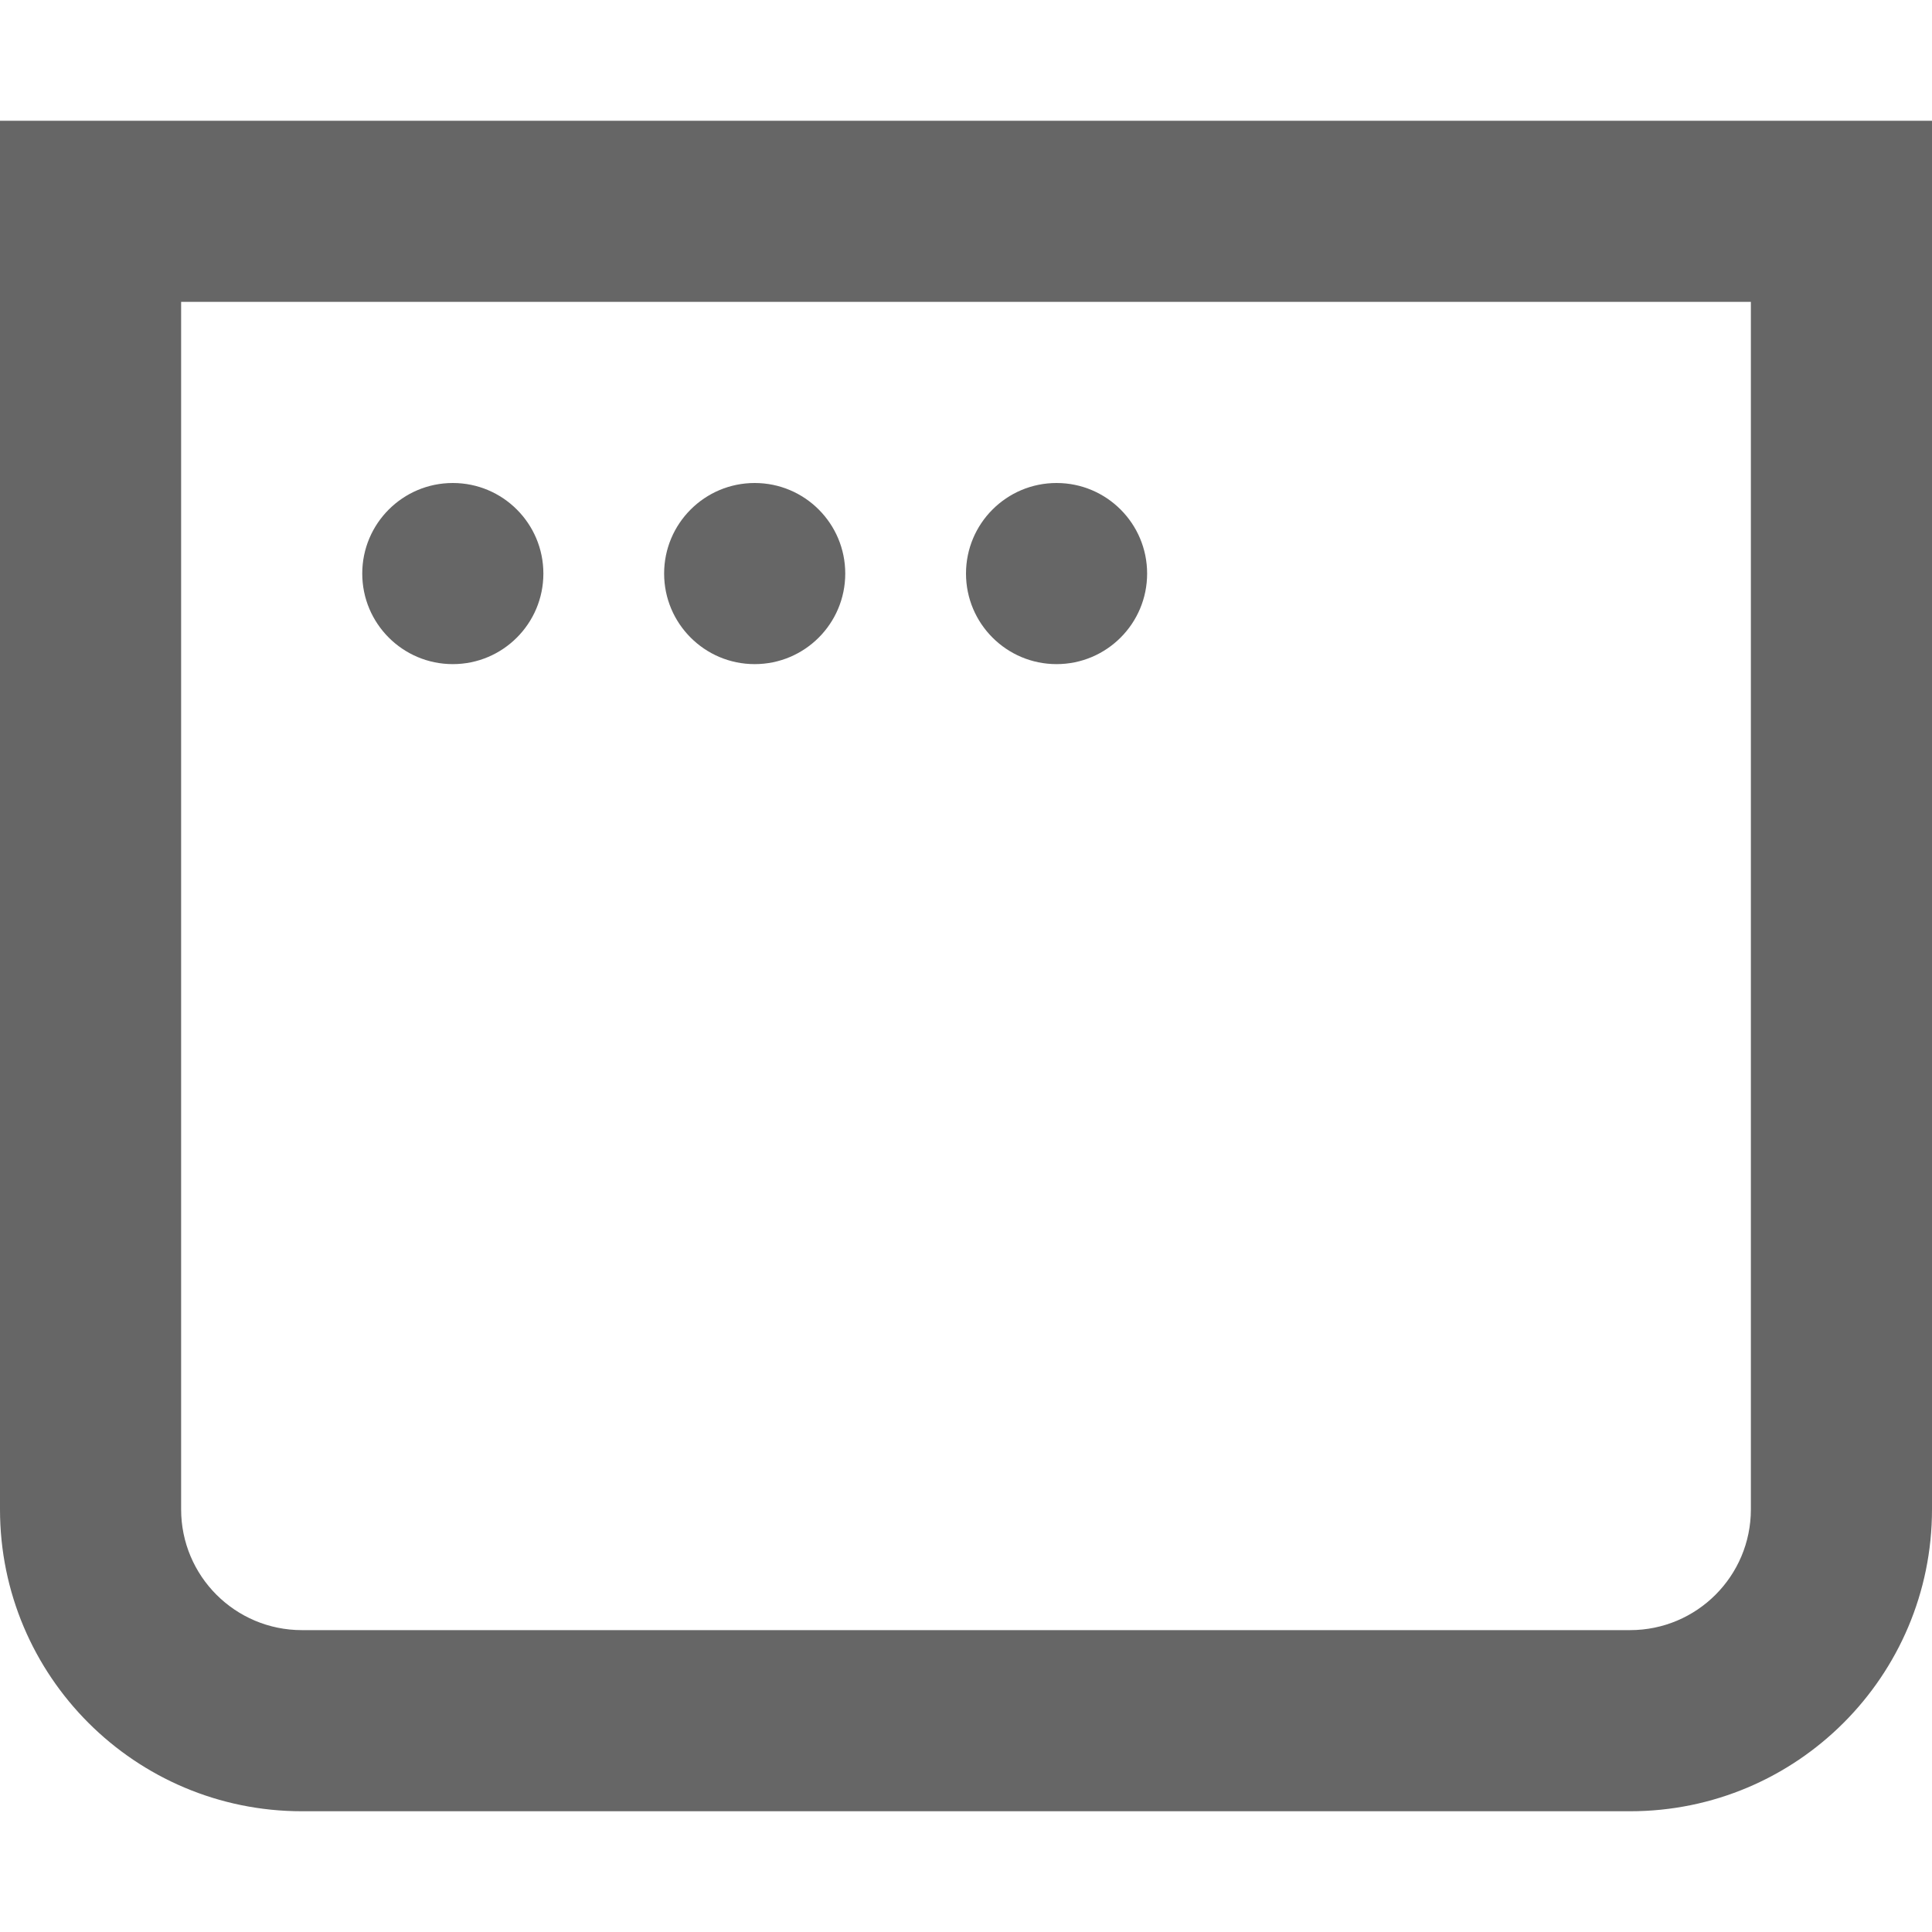
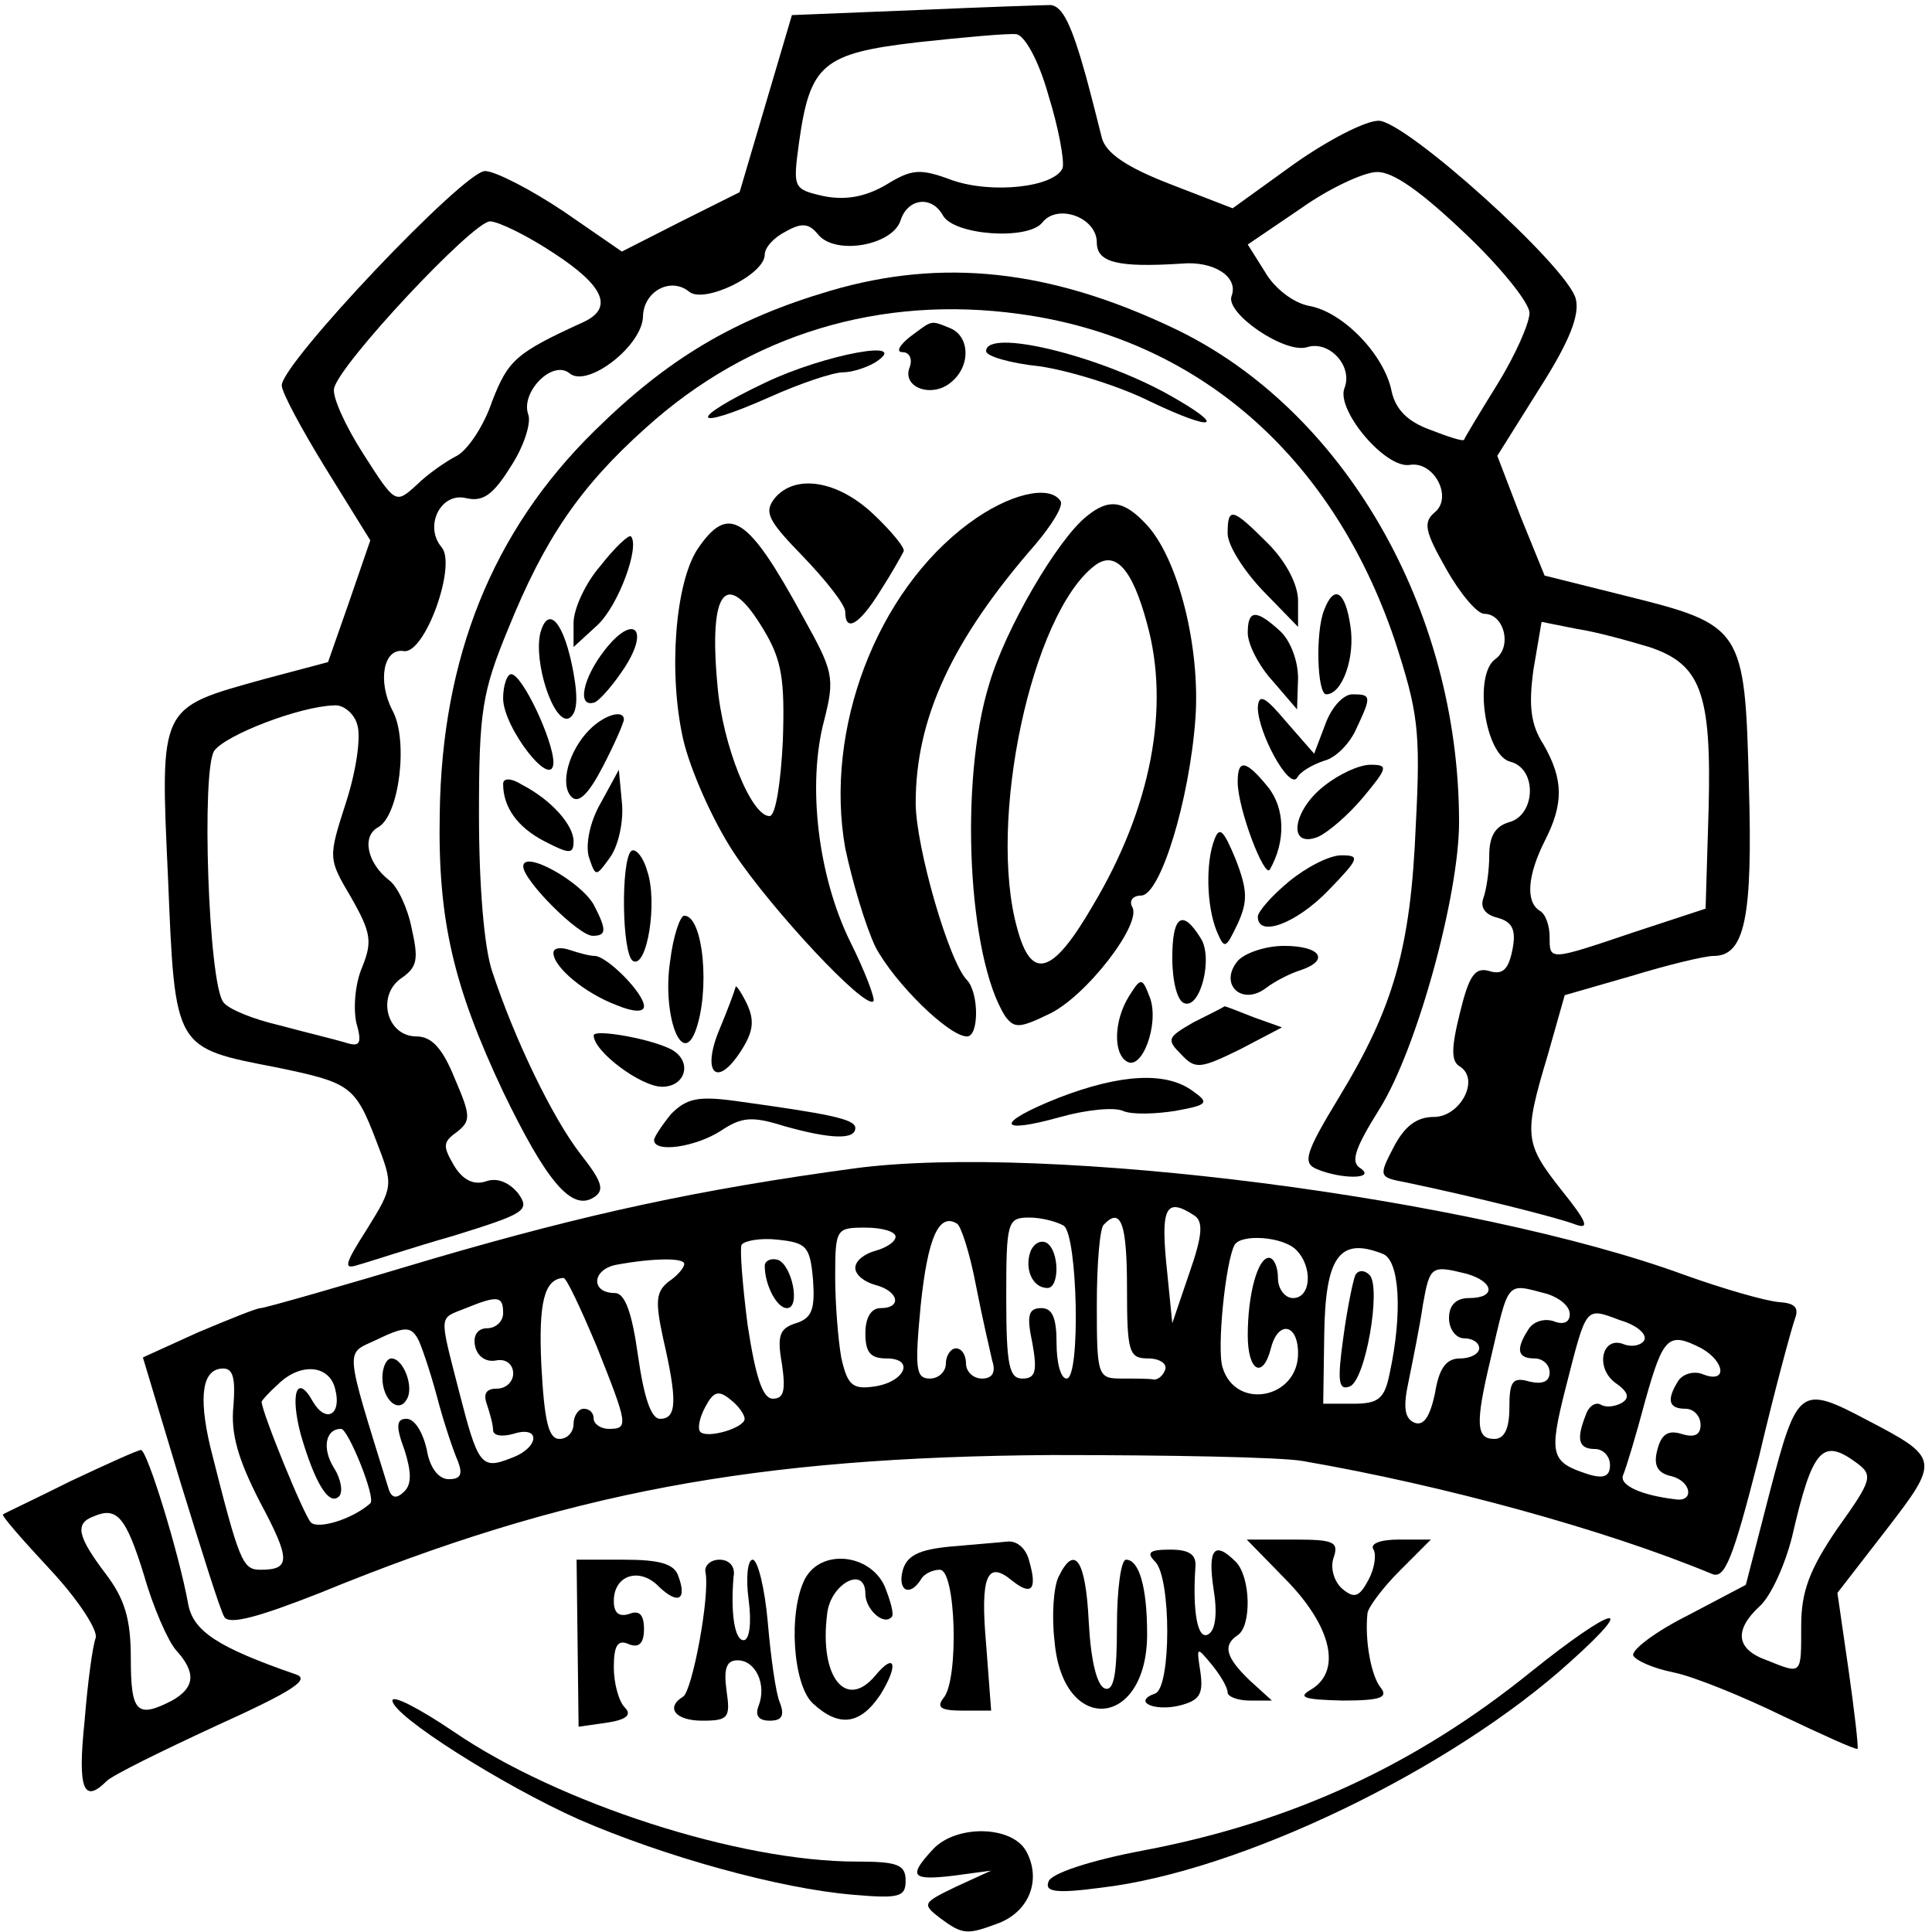
- <svg xmlns="http://www.w3.org/2000/svg" fill="none" viewBox="0 0 16 16">
-   <path fill-rule="evenodd" clip-rule="evenodd" d="M1.5 2.5h13v10a1 1 0 0 1-1 1h-11a1 1 0 0 1-1-1zM0 1h16v11.5a2.5 2.5 0 0 1-2.5 2.5h-11A2.5 2.5 0 0 1 0 12.5zm3.75 4.5a.75.75 0 1 0 0-1.5.75.75 0 0 0 0 1.5M7 4.75a.75.75 0 1 1-1.5 0 .75.75 0 0 1 1.5 0m1.75.75a.75.75 0 1 0 0-1.5.75.75 0 0 0 0 1.5" fill="#666" />
+ <svg xmlns="http://www.w3.org/2000/svg" version="1.0" width="192pt" height="192pt" viewBox="0 0 192 192" preserveAspectRatio="xMidYMid meet">
+   <g transform="translate(0,192) scale(0.1,-0.1)" fill="#000000" stroke="none">
+     <path d="M911 1910 l-124 -5 -26 -88 -26 -88 -58 -29 -59 -30 -58 40 c-33 22 -68 40 -78 40 -21 0 -202 -191 -202 -213 0 -7 20 -44 44 -83 l44 -71 -21 -61 -21 -60 -64 -17 c-104 -29 -103 -25 -95 -198 7 -171 6 -168 109 -188 72 -15 77 -18 98 -73 17 -44 17 -45 -9 -87 -23 -36 -24 -41 -9 -36 11 3 53 17 95 29 71 22 76 25 64 42 -9 11 -21 16 -32 12 -12 -4 -23 1 -32 16 -11 19 -11 23 3 33 14 11 14 16 -2 53 -12 30 -23 42 -38 42 -30 0 -40 41 -15 58 16 11 17 19 10 50 -4 20 -14 41 -22 47 -22 17 -28 44 -11 53 21 12 30 87 14 116 -15 29 -9 62 11 59 21 -4 53 85 38 103 -18 21 -1 55 24 49 17 -4 27 3 45 32 13 20 20 43 17 51 -8 22 24 55 41 41 18 -15 73 28 73 57 1 25 28 39 46 24 15 -12 75 17 75 37 0 7 9 17 21 23 16 9 23 8 32 -3 17 -21 74 -11 82 14 7 22 31 25 42 5 11 -20 85 -25 99 -7 15 19 54 5 54 -20 0 -20 21 -25 84 -21 32 3 57 -13 50 -32 -7 -17 53 -58 75 -51 22 7 46 -19 37 -41 -8 -22 41 -80 65 -76 24 4 43 -32 25 -47 -12 -10 -10 -19 11 -56 14 -25 31 -45 38 -45 20 0 28 -33 11 -45 -22 -16 -10 -96 15 -102 27 -7 25 -53 -1 -60 -14 -4 -20 -14 -20 -33 0 -16 -3 -35 -6 -43 -3 -9 2 -16 14 -19 15 -4 19 -12 15 -32 -4 -20 -10 -25 -23 -21 -14 4 -20 -4 -29 -41 -9 -36 -9 -49 0 -54 20 -13 0 -50 -26 -50 -17 0 -29 -9 -40 -30 -15 -29 -15 -30 12 -35 67 -14 151 -35 169 -42 14 -5 11 3 -14 34 -37 47 -38 54 -14 134 l17 60 66 19 c36 11 73 20 82 20 31 0 39 38 35 171 -4 155 -6 158 -123 187 l-80 20 -24 59 -23 60 42 67 c30 47 40 73 36 89 -8 32 -169 177 -196 177 -13 0 -50 -19 -84 -43 l-61 -44 -62 24 c-44 17 -64 31 -68 46 -3 12 -10 40 -16 62 -14 50 -23 69 -35 70 -5 0 -65 -2 -133 -5z m131 -85 c10 -32 16 -65 14 -72 -8 -19 -70 -26 -110 -12 -32 12 -40 11 -66 -5 -21 -12 -40 -15 -61 -11 -31 7 -31 8 -25 53 11 78 23 89 118 100 46 5 90 9 98 8 8 -1 22 -25 32 -61z m414 -137 c35 -33 64 -69 64 -79 0 -10 -14 -42 -32 -71 -18 -29 -33 -54 -33 -55 -1 -2 -16 3 -34 10 -22 8 -34 20 -38 38 -7 36 -48 79 -82 85 -16 3 -35 18 -44 34 l-17 27 53 36 c28 20 63 36 75 36 16 1 45 -20 88 -61z m-905 -20 c49 -32 59 -54 29 -68 -68 -31 -75 -38 -91 -79 -8 -24 -24 -48 -35 -54 -10 -5 -29 -18 -40 -29 -21 -19 -21 -19 -53 31 -18 28 -31 57 -29 65 5 24 138 166 155 166 8 0 37 -14 64 -32z m1088 -391 c51 -17 62 -45 59 -161 l-3 -99 -70 -23 c-86 -29 -85 -29 -85 -5 0 11 -4 23 -10 26 -14 9 -12 35 5 69 19 37 19 61 -1 96 -13 20 -15 39 -10 75 l8 47 35 -7 c20 -3 52 -12 72 -18z m-1284 -77 c4 -12 -1 -46 -11 -77 -18 -56 -18 -56 5 -95 20 -35 21 -44 11 -69 -7 -16 -9 -40 -6 -55 6 -21 4 -25 -11 -20 -10 3 -39 10 -65 17 -26 6 -51 16 -56 23 -15 19 -22 232 -9 250 12 16 85 44 119 45 9 1 20 -8 23 -19z" />
+     <path d="M825 1631 c-95 -28 -161 -67 -234 -139 -102 -100 -152 -226 -154 -381 -2 -106 14 -172 63 -276 43 -89 68 -119 90 -105 11 7 9 15 -13 43 -28 36 -66 115 -88 182 -8 24 -13 86 -13 155 0 103 3 122 29 185 36 89 71 141 137 200 103 93 233 132 371 113 177 -24 311 -141 373 -324 23 -71 26 -89 21 -184 -5 -122 -22 -181 -76 -270 -34 -56 -37 -66 -22 -72 24 -10 59 -10 43 1 -10 6 -6 19 19 59 37 59 79 212 79 285 0 212 -115 411 -284 491 -122 58 -229 70 -341 37z" />
+     <path d="M904 1585 c-10 -8 -14 -15 -7 -15 7 0 10 -7 7 -15 -8 -20 22 -31 41 -15 20 16 19 46 -1 54 -20 8 -17 8 -40 -9z" />
+     <path d="M980 1571 c0 -5 24 -12 53 -15 28 -4 78 -19 110 -35 65 -31 77 -26 18 7 -70 39 -181 66 -181 43z" />
+     <path d="M761 1540 c-78 -37 -76 -50 3 -15 31 14 64 25 74 25 9 0 24 5 32 10 37 24 -50 8 -109 -20z" />
+     <path d="M770 1425 c-11 -14 -7 -22 28 -58 23 -24 42 -48 42 -55 0 -21 14 -13 35 21 11 17 21 35 23 39 2 3 -12 20 -30 37 -36 34 -78 40 -98 16z" />
+     <path d="M963 1400 c-92 -68 -144 -205 -123 -323 7 -33 20 -77 30 -98 19 -36 73 -89 91 -89 12 0 12 43 0 56 -18 18 -51 133 -51 176 0 84 36 162 119 257 16 19 28 38 25 43 -11 17 -52 7 -91 -22z" />
+     <path d="M1080 1407 c-29 -23 -81 -112 -97 -167 -30 -97 -21 -272 16 -330 9 -12 14 -12 43 2 37 17 94 91 83 107 -3 6 1 11 9 11 19 0 48 94 54 176 5 71 -17 158 -48 192 -23 25 -38 27 -60 9z m60 -107 c23 -83 4 -183 -54 -280 -40 -69 -61 -75 -75 -23 -30 106 14 313 77 361 20 15 37 -2 52 -58z" />
+     <path d="M1220 1390 c0 -12 16 -37 35 -57 l35 -36 0 26 c0 16 -12 39 -30 57 -35 35 -40 37 -40 10z" />
+     <path d="M693 1374 c-22 -34 -29 -123 -14 -189 7 -30 29 -80 50 -112 37 -56 131 -157 139 -148 2 2 -8 29 -23 59 -32 65 -43 156 -26 220 11 43 9 49 -21 103 -55 101 -74 113 -105 67z m66 -80 c18 -30 21 -49 19 -110 -2 -41 -7 -74 -13 -75 -18 -1 -47 70 -52 130 -9 96 9 117 46 55z" />
+     <path d="M597 1358 c-15 -17 -27 -43 -27 -57 l0 -24 24 22 c21 20 42 78 33 88 -2 2 -16 -11 -30 -29z" />
+     <path d="M1316 1314 c-9 -22 -7 -84 2 -84 16 0 29 37 24 68 -5 34 -16 42 -26 16z" />
+     <path d="M537 1291 c-7 -29 13 -90 28 -85 8 4 10 17 5 45 -9 50 -25 69 -33 40z" />
+     <path d="M1240 1291 c0 -11 11 -33 25 -48 l24 -28 1 31 c0 18 -8 38 -18 47 -24 22 -32 21 -32 -2z" />
+     <path d="M601 1274 c-22 -28 -28 -58 -10 -52 5 2 19 18 30 35 25 39 8 53 -20 17z" />
+     <path d="M500 1226 c0 -29 49 -92 50 -64 0 22 -31 88 -42 88 -4 0 -8 -11 -8 -24z" />
+     <path d="M1250 1217 c0 -25 31 -82 39 -70 3 6 15 13 27 17 12 3 26 18 32 32 15 32 15 34 -4 34 -9 0 -21 -13 -27 -30 l-11 -29 -28 32 c-21 25 -27 28 -28 14z" />
+     <path d="M586 1195 c-21 -21 -30 -55 -18 -67 7 -7 17 3 31 30 12 23 21 44 21 47 0 10 -19 5 -34 -10z" />
+     <path d="M1230 1143 c0 -27 27 -97 32 -87 16 28 15 61 -2 82 -22 27 -30 28 -30 5z" />
+     <path d="M1316 1139 c-31 -24 -37 -62 -7 -51 10 4 31 22 46 40 24 29 25 32 7 32 -11 0 -31 -9 -46 -21z" />
+     <path d="M500 1141 c0 -23 14 -43 41 -57 25 -13 29 -13 29 0 0 16 -22 41 -51 56 -11 7 -19 7 -19 1z" />
+     <path d="M597 1122 c-11 -19 -15 -41 -12 -53 7 -21 7 -21 22 0 8 12 13 36 11 54 l-3 32 -18 -33z" />
+     <path d="M1207 1086 c-9 -23 -8 -66 2 -91 8 -19 9 -18 21 7 10 22 10 33 -2 64 -12 29 -16 33 -21 20z" />
+     <path d="M627 1074 c-10 -11 -9 -102 2 -109 14 -8 25 59 14 90 -4 14 -12 23 -16 19z" />
+     <path d="M520 1059 c0 -14 55 -69 69 -69 14 0 14 6 1 31 -13 23 -70 55 -70 38z" />
+     <path d="M1281 1044 c-17 -14 -31 -30 -31 -35 0 -21 38 -7 70 26 31 32 32 35 13 35 -12 0 -35 -12 -52 -26z" />
+     <path d="M666 965 c-8 -52 11 -106 25 -70 15 40 8 115 -11 115 -4 0 -11 -20 -14 -45z" />
+     <path d="M1165 968 c0 -23 5 -43 12 -45 16 -6 29 46 16 65 -18 29 -28 22 -28 -20z" />
+     <path d="M550 973 c0 -14 31 -40 63 -52 17 -7 27 -7 27 -1 0 13 -37 50 -49 50 -5 0 -16 3 -25 6 -9 3 -16 2 -16 -3z" />
+     <path d="M1230 965 c-19 -23 4 -45 28 -27 9 7 25 15 35 18 29 10 19 24 -17 24 -18 0 -39 -7 -46 -15z" />
+     <path d="M1122 930 c-15 -24 -16 -57 -2 -65 15 -9 32 37 23 63 -8 21 -9 21 -21 2z" />
+     <path d="M731 939 c-1 -4 -8 -23 -16 -42 -18 -43 -3 -59 21 -22 13 20 14 31 6 48 -6 12 -11 19 -11 16z" />
+     <path d="M1186 904 c-26 -15 -27 -17 -12 -32 14 -15 19 -14 58 5 l42 22 -28 10 c-15 6 -28 11 -29 11 -1 -1 -15 -8 -31 -16z" />
+     <path d="M590 891 c0 -16 47 -51 68 -51 23 0 30 24 11 36 -18 11 -79 22 -79 15z" />
+     <path d="M1052 829 c-63 -25 -62 -37 2 -19 25 7 53 10 62 6 9 -4 33 -3 52 0 33 6 34 8 17 20 -26 19 -71 17 -133 -7z" />
+     <path d="M667 813 c-9 -11 -17 -23 -17 -26 0 -13 41 -7 66 9 21 14 31 15 63 5 46 -13 71 -14 71 -2 0 9 -26 14 -120 27 -37 5 -48 2 -63 -13z" />
+     <path d="M850 759 c-155 -21 -266 -45 -420 -90 -90 -27 -167 -49 -171 -49 -4 0 -31 -11 -62 -24 l-55 -25 37 -123 c21 -68 40 -129 44 -135 5 -8 34 0 95 24 244 100 432 135 727 137 116 0 228 -2 250 -6 139 -24 300 -68 406 -112 13 -6 21 14 47 116 16 68 33 130 36 138 4 11 -1 15 -16 16 -13 1 -55 13 -94 27 -210 77 -634 131 -824 106z m337 -47 c9 -6 8 -20 -5 -57 l-17 -50 -5 50 c-7 65 -2 76 27 57z m-217 -70 c6 -31 14 -65 16 -74 4 -12 0 -18 -10 -18 -9 0 -16 7 -16 15 0 8 -4 15 -10 15 -5 0 -10 -7 -10 -15 0 -8 -7 -15 -16 -15 -14 0 -15 10 -9 73 7 67 18 92 36 81 4 -2 13 -30 19 -62z m87 60 c14 -9 17 -152 3 -152 -6 0 -10 16 -10 35 0 25 -4 35 -15 35 -13 0 -15 -7 -9 -35 5 -28 3 -35 -10 -35 -13 0 -16 13 -16 80 0 76 1 80 23 80 12 0 27 -4 34 -8z m63 -62 c0 -64 2 -70 21 -70 11 0 19 -5 17 -11 -2 -6 -7 -10 -11 -10 -4 1 -18 1 -32 1 -24 0 -25 2 -25 73 0 41 3 77 7 80 17 18 23 1 23 -63z m-230 51 c0 -5 -9 -11 -20 -14 -11 -3 -20 -10 -20 -17 0 -7 9 -14 20 -17 23 -6 27 -23 5 -23 -9 0 -15 -9 -15 -25 0 -19 5 -25 21 -25 29 0 18 -24 -13 -28 -21 -3 -26 2 -32 29 -3 17 -6 53 -6 80 0 48 1 49 30 49 17 0 30 -4 30 -9z m-82 -43 c2 -29 -1 -38 -17 -43 -16 -5 -19 -12 -14 -40 4 -27 2 -35 -9 -35 -10 0 -17 21 -25 73 -5 39 -8 76 -6 80 3 4 19 7 36 5 29 -3 32 -7 35 -40z m480 30 c17 -17 15 -48 -3 -48 -8 0 -15 9 -15 20 0 11 -4 20 -9 20 -11 0 -21 -36 -21 -77 0 -36 15 -44 23 -13 7 28 27 25 27 -5 0 -45 -62 -57 -75 -14 -6 18 3 106 12 122 7 11 48 8 61 -5z m86 -4 c17 -6 20 -59 7 -119 -5 -25 -11 -30 -36 -30 l-30 0 1 68 c1 78 15 98 58 81z m-694 -10 c0 -4 -7 -12 -16 -18 -12 -10 -13 -19 -5 -56 14 -61 14 -80 -3 -80 -9 0 -16 21 -22 63 -6 43 -13 62 -23 62 -24 0 -23 23 1 28 38 7 68 7 68 1z m778 -10 c27 -8 29 -24 2 -24 -13 0 -20 -7 -20 -20 0 -11 7 -20 15 -20 8 0 15 -4 15 -10 0 -5 -8 -10 -19 -10 -14 0 -21 -10 -25 -35 -5 -23 -11 -32 -20 -29 -10 4 -12 15 -6 42 4 20 11 54 14 75 7 39 8 40 44 31z m-865 -72 c31 -78 32 -82 12 -82 -8 0 -15 5 -15 10 0 6 -4 10 -10 10 -5 0 -10 -7 -10 -15 0 -8 -6 -15 -14 -15 -11 0 -15 18 -18 73 -3 63 3 86 22 87 3 0 17 -30 33 -68z m945 52 c12 -4 22 -12 22 -20 0 -8 -6 -11 -16 -7 -9 3 -20 0 -25 -8 -13 -20 -11 -29 6 -29 8 0 15 -6 15 -14 0 -9 -7 -12 -20 -9 -17 5 -20 0 -20 -26 0 -21 -5 -31 -15 -31 -18 0 -19 15 -4 78 19 81 15 77 57 66z m-1038 -19 c0 -8 -7 -15 -16 -15 -9 0 -14 -7 -12 -17 2 -11 11 -17 21 -15 10 2 17 -4 17 -13 0 -8 -7 -15 -16 -15 -11 0 -14 -5 -10 -16 3 -9 6 -20 6 -25 0 -6 9 -7 20 -4 28 9 26 -14 -2 -24 -30 -12 -33 -7 -52 67 -20 78 -20 71 7 82 32 13 37 12 37 -5z m1134 -27 c-3 -5 -12 -7 -20 -4 -22 9 -29 -23 -9 -38 13 -9 15 -15 7 -20 -7 -4 -16 -5 -21 -2 -5 3 -12 -1 -15 -10 -10 -25 -7 -34 9 -34 8 0 15 -7 15 -16 0 -11 -6 -14 -22 -9 -37 12 -39 19 -22 86 21 82 19 80 54 67 17 -5 27 -14 24 -20z m-1219 2 c3 -5 12 -31 19 -57 7 -27 17 -56 21 -65 5 -13 3 -18 -9 -18 -10 0 -19 11 -22 30 -4 17 -12 30 -20 30 -10 0 -11 -7 -2 -31 7 -22 7 -34 0 -41 -8 -8 -13 -7 -16 3 -44 142 -43 133 -13 147 29 14 35 14 42 2z m1276 -10 c23 -13 26 -35 2 -26 -9 4 -20 1 -25 -6 -12 -19 -10 -28 7 -28 8 0 15 -7 15 -16 0 -10 -6 -13 -19 -9 -13 4 -20 0 -24 -16 -4 -15 0 -23 14 -26 20 -5 23 -26 4 -23 -34 4 -56 14 -52 24 3 7 13 40 22 74 18 64 23 69 56 52z m-1459 -57 c-3 -28 5 -54 26 -95 31 -58 31 -68 1 -68 -18 0 -21 7 -50 122 -12 51 -8 78 13 78 10 0 12 -11 10 -37z m101 17 c7 -26 -9 -35 -22 -13 -16 29 -23 8 -12 -33 14 -48 28 -71 38 -61 4 4 2 17 -5 28 -12 19 -9 39 7 39 7 0 35 -69 29 -74 -18 -16 -52 -26 -59 -19 -7 7 -49 110 -49 120 0 1 7 9 16 17 22 22 51 20 57 -4z m407 -30 c0 -9 -37 -20 -44 -13 -3 3 -1 14 5 25 8 15 13 17 25 7 8 -6 14 -15 14 -19z" />
+     <path d="M1024 676 c-6 -17 2 -36 17 -36 12 0 12 37 -1 45 -6 3 -13 -1 -16 -9z" />
+     <path d="M760 662 c0 -19 12 -42 22 -42 14 0 5 43 -9 48 -7 2 -13 -1 -13 -6z" />
+     <path d="M1347 653 c-2 -4 -8 -32 -12 -62 -6 -43 -5 -53 6 -49 16 5 32 99 20 111 -5 5 -11 5 -14 0z" />
+     <path d="M380 551 c0 -22 16 -36 24 -22 8 12 -3 41 -15 41 -5 0 -9 -9 -9 -19z" />
+     <path d="M1759 438 l-24 -93 -57 -30 c-32 -16 -56 -34 -55 -40 2 -5 20 -13 40 -17 20 -4 69 -24 108 -43 40 -19 73 -34 75 -33 1 2 -3 37 -9 79 l-11 76 48 62 c54 70 54 72 -19 110 -66 35 -69 32 -96 -71z m85 29 c18 -13 17 -17 -18 -66 -28 -41 -36 -63 -36 -97 0 -49 1 -48 -34 -34 -31 11 -33 30 -7 54 11 10 25 41 32 69 20 87 30 98 63 74z" />
+     <path d="M70 448 c-36 -18 -66 -32 -67 -33 -2 -1 20 -26 47 -55 28 -30 48 -61 45 -68 -3 -8 -8 -45 -11 -83 -7 -67 -1 -82 22 -59 6 6 55 30 109 55 75 34 94 46 79 51 -78 27 -102 43 -107 70 -9 50 -41 154 -47 153 -3 0 -34 -14 -70 -31z m73 -93 c9 -32 24 -66 32 -75 20 -22 19 -37 -4 -50 -35 -18 -41 -12 -41 42 0 39 -6 59 -25 84 -28 37 -31 50 -12 57 23 10 32 0 50 -58z" />
+     <path d="M944 383 c-31 -3 -43 -9 -47 -24 -5 -20 7 -26 18 -9 3 6 12 10 19 10 16 0 19 -108 4 -127 -8 -10 -3 -13 19 -13 l28 0 -5 66 c-6 68 1 84 26 63 19 -15 25 -9 17 19 -3 13 -12 21 -22 20 -9 -1 -35 -3 -57 -5z" />
+     <path d="M1280 348 c44 -46 53 -89 23 -107 -14 -8 -7 -10 31 -11 38 0 46 3 38 13 -9 11 -16 46 -13 74 1 6 15 25 32 42 l31 31 -32 0 c-18 0 -29 -4 -25 -10 3 -5 1 -19 -5 -30 -9 -17 -14 -19 -26 -9 -8 7 -12 20 -9 30 6 17 1 19 -40 19 l-46 0 41 -42z" />
+     <path d="M1148 368 c16 -16 16 -125 0 -131 -23 -8 -1 -18 24 -12 20 5 24 11 21 33 -4 26 -4 26 11 8 9 -11 16 -23 16 -28 0 -4 10 -8 22 -8 l22 0 -22 20 c-24 23 -27 35 -12 45 14 9 13 58 -2 73 -21 21 -28 13 -22 -27 4 -24 2 -41 -5 -45 -11 -7 -16 23 -13 67 1 12 -6 17 -25 17 -21 0 -24 -3 -15 -12z" />
+     <path d="M574 287 l1 -83 28 4 c20 3 25 8 18 15 -6 6 -11 24 -11 40 0 22 4 28 15 23 10 -4 15 1 15 15 0 15 -5 19 -15 15 -10 -3 -15 1 -15 13 0 26 26 34 45 14 19 -18 28 -13 19 11 -4 12 -19 16 -54 16 l-47 0 1 -83z" />
+     <path d="M701 358 c5 -23 -13 -118 -22 -124 -18 -11 -8 -24 19 -24 26 0 28 3 24 30 -3 22 0 30 11 30 18 0 29 -24 21 -45 -4 -10 0 -15 11 -15 12 0 15 5 10 18 -4 9 -9 45 -12 80 -3 34 -10 62 -15 62 -5 0 -7 -18 -4 -40 3 -22 1 -40 -5 -40 -9 0 -13 27 -10 63 2 10 -4 17 -14 17 -9 0 -15 -6 -14 -12z" />
+     <path d="M800 351 c-17 -33 -12 -106 8 -124 26 -24 47 -21 67 9 18 29 15 43 -5 19 -29 -35 -56 -2 -48 61 3 30 38 49 38 20 0 -15 18 -32 26 -23 3 2 -1 16 -7 31 -15 32 -63 37 -79 7z" />
+     <path d="M1052 353 c-5 -10 -7 -39 -4 -64 8 -94 92 -87 92 7 0 47 -8 74 -21 74 -5 0 -9 -30 -9 -66 0 -48 -3 -65 -12 -62 -8 3 -14 28 -16 66 -3 62 -14 78 -30 45z" />
+     <path d="M1522 259 c-115 -93 -238 -150 -386 -178 -53 -10 -92 -23 -94 -31 -4 -10 7 -12 52 -6 138 16 348 117 467 225 69 62 42 55 -39 -10z" />
+     <path d="M390 230 c0 -15 109 -84 185 -118 85 -37 200 -69 273 -75 46 -4 52 -2 52 14 0 16 -8 19 -49 19 -117 0 -296 58 -400 129 -34 23 -61 37 -61 31z" />
+     <path d="M927 82 c-25 -27 -21 -31 21 -26 l37 5 -35 -16 c-33 -16 -34 -17 -16 -31 23 -17 27 -17 59 -5 30 12 42 43 27 71 -14 26 -70 27 -93 2z" />
+   </g>
</svg>
